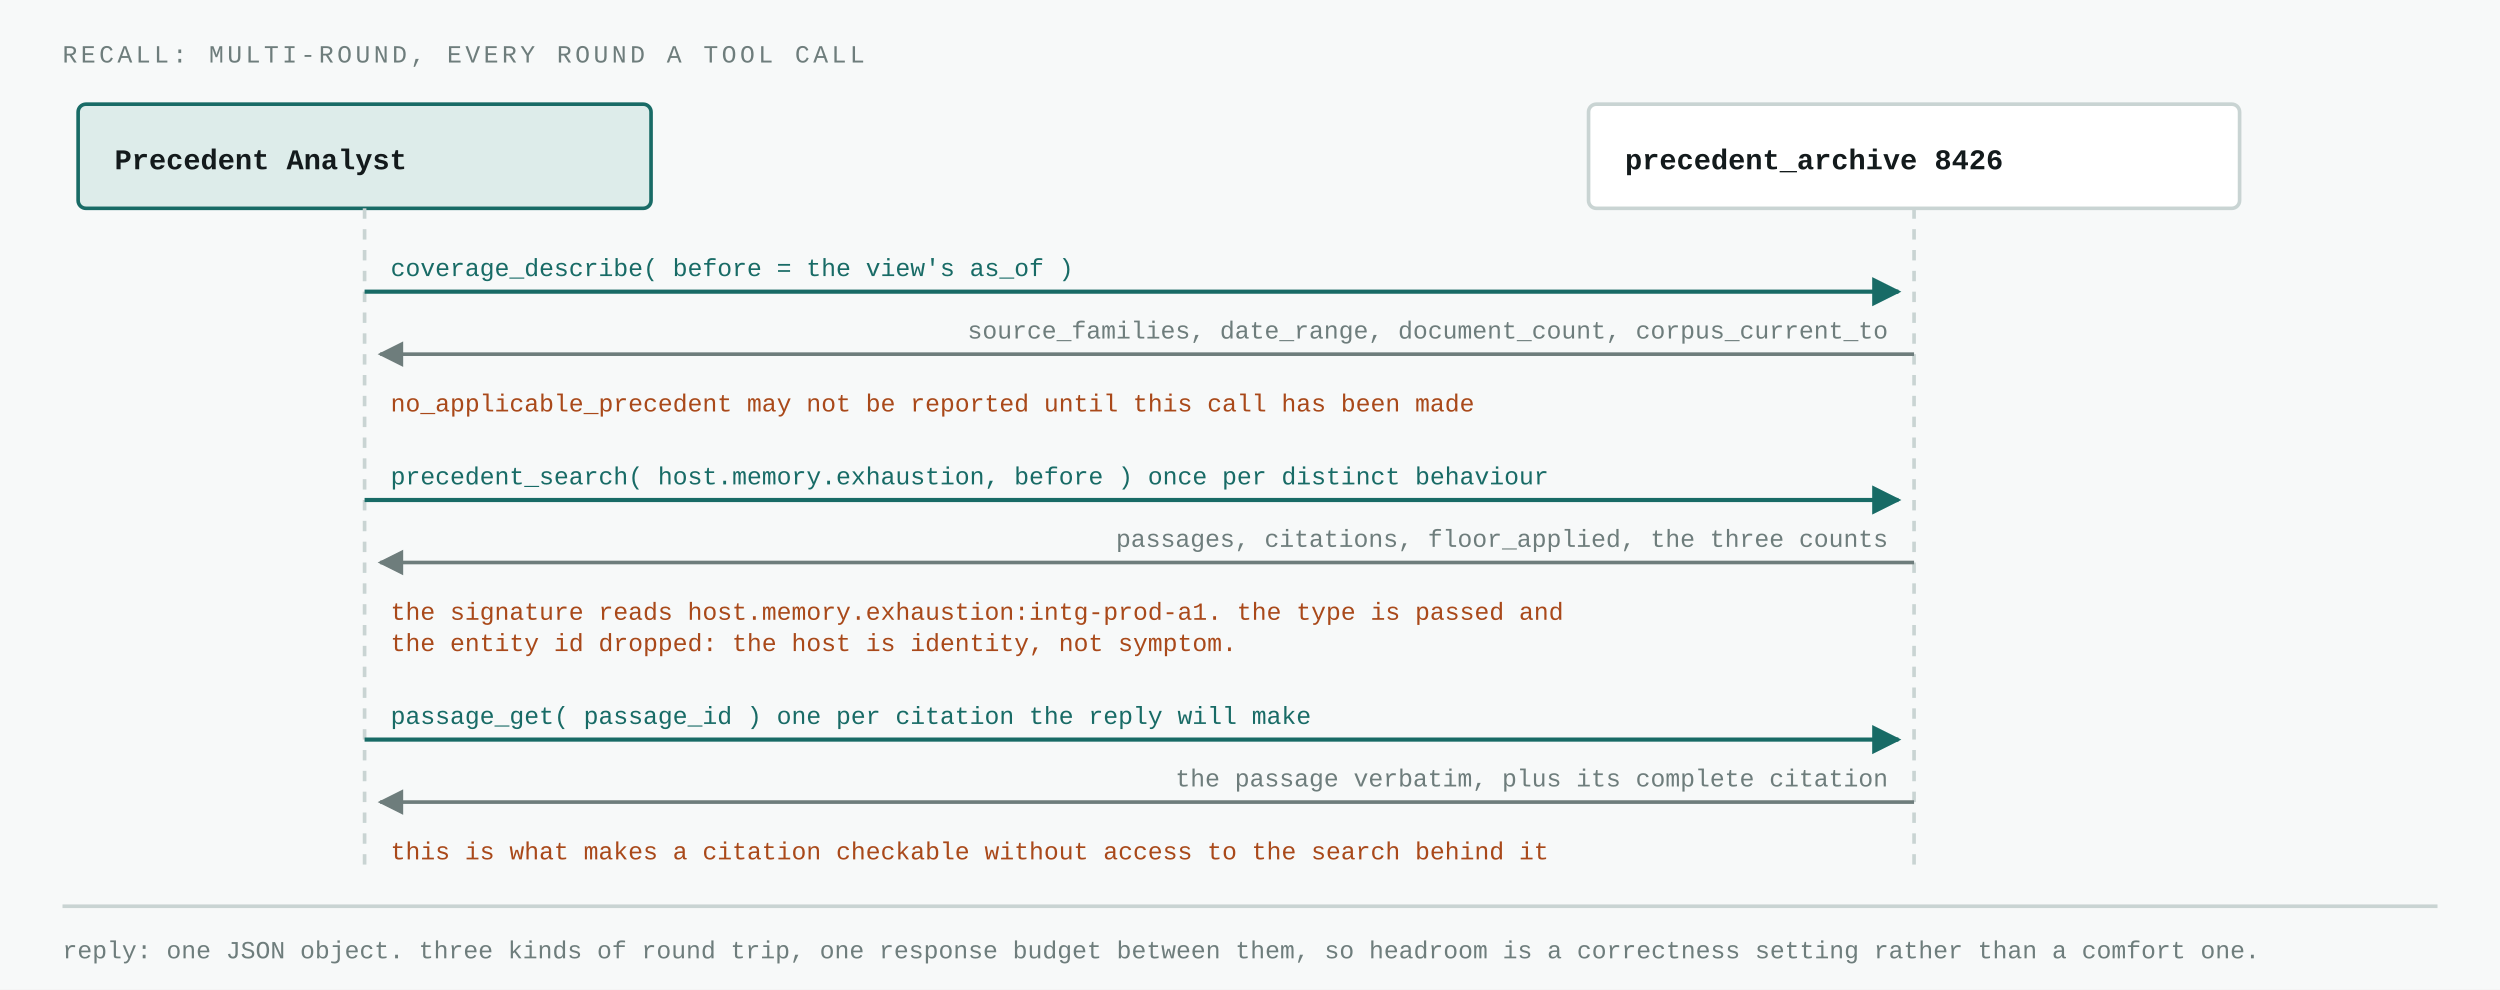
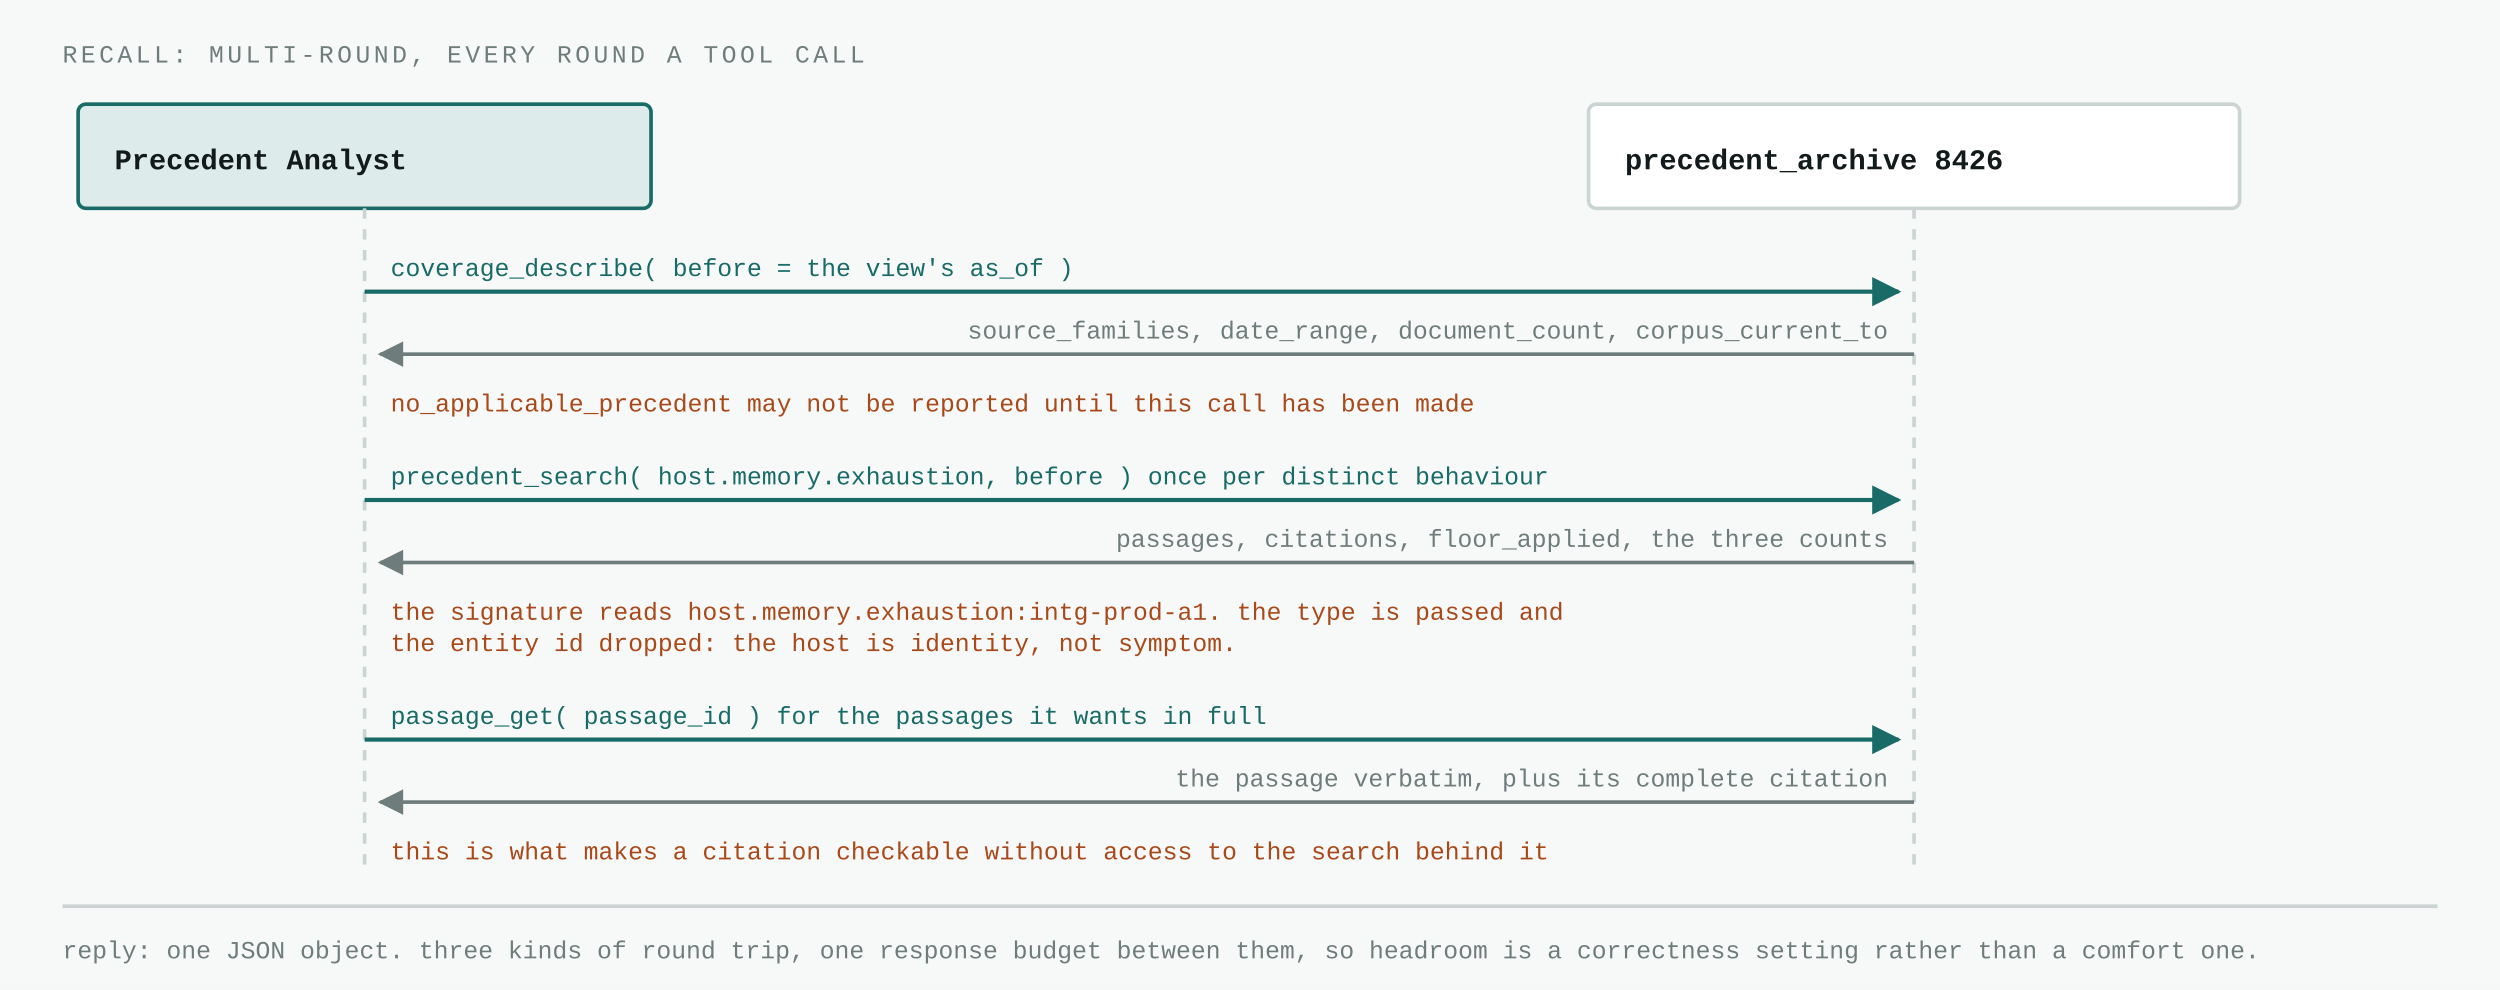
<svg xmlns="http://www.w3.org/2000/svg" viewBox="0 0 960 380" width="960" height="380" role="img" aria-label="The recall task as a sequence of tool calls between the Precedent Analyst and the precedent archive. First coverage describe bounded at the view's as_of, then one search per distinct behaviour using the signature type with the entity id dropped, then a passage get for the passages it wants in full, which is not one per citation because search already returns passage text, then a single JSON reply.">
  <style>
    text{font-family:ui-monospace,SFMono-Regular,Menlo,Consolas,"Liberation Mono",monospace;fill:#131A1C}
    .t{font-size:11px}
    .t-b{font-size:11px;font-weight:600}
    .t-s{font-size:9.5px;fill:#6E7D7C}
    .t-e{font-size:9.5px;letter-spacing:.14em;fill:#6E7D7C}
    .t-n{font-size:13px;font-weight:600}
    .t-a{fill:#186B66}
    .t-h{fill:#A9491A}
    .box{fill:#FFFFFF;stroke:#C9D4D3;stroke-width:1.4}
    .box-a{fill:#DDECEA;stroke:#186B66;stroke-width:1.4}
    .box-h{fill:#F6E4D9;stroke:#A9491A;stroke-width:1.4}
    .box-g{fill:none;stroke:#C9D4D3;stroke-width:1.4;stroke-dasharray:4 4}
    .band{fill:#E6ECEB}
    .panel{fill:none;stroke:#C9D4D3;stroke-width:1.4}
    .ln{stroke:#6E7D7C;stroke-width:1.4;fill:none}
    .ln-a{stroke:#186B66;stroke-width:1.6;fill:none}
    .ln-h{stroke:#A9491A;stroke-width:1.6;fill:none}
    .ln-r{stroke:#C9D4D3;stroke-width:1.4;fill:none}
    .dash{stroke-dasharray:4 4}
    .mk{fill:#6E7D7C}
    .mk-a{fill:#186B66}
    .mk-h{fill:#A9491A}
    .faint{opacity:.42}
  </style>
  <defs>
    <marker id="ar" viewBox="0 0 10 10" refX="9" refY="5" markerWidth="7" markerHeight="7" orient="auto-start-reverse">
      <path d="M0 0 L10 5 L0 10 z" class="mk" />
    </marker>
    <marker id="ar-a" viewBox="0 0 10 10" refX="9" refY="5" markerWidth="7" markerHeight="7" orient="auto-start-reverse">
      <path d="M0 0 L10 5 L0 10 z" class="mk-a" />
    </marker>
    <marker id="ar-h" viewBox="0 0 10 10" refX="9" refY="5" markerWidth="7" markerHeight="7" orient="auto-start-reverse">
      <path d="M0 0 L10 5 L0 10 z" class="mk-h" />
    </marker>
  </defs>
  <rect width="960" height="380" fill="#F7F9F9" />
  <text class="t-e" x="24" y="24">RECALL: MULTI-ROUND, EVERY ROUND A TOOL CALL</text>
  <rect class="box-a" x="30" y="40" width="220" height="40" rx="3" />
  <text class="t-b" x="44" y="65">Precedent Analyst</text>
  <rect class="box" x="610" y="40" width="250" height="40" rx="3" />
  <text class="t-b" x="624" y="65">precedent_archive  8426</text>
  <line class="ln-r dash" x1="140" y1="80" x2="140" y2="336" />
  <line class="ln-r dash" x1="735" y1="80" x2="735" y2="336" />
  <line class="ln-a" x1="140" y1="112" x2="729" y2="112" marker-end="url(#ar-a)" />
  <text class="t-s t-a" x="150" y="106">coverage_describe( before = the view's as_of )</text>
  <line class="ln" x1="735" y1="136" x2="146" y2="136" marker-end="url(#ar)" />
  <text class="t-s" x="725" y="130" text-anchor="end">source_families, date_range, document_count, corpus_current_to</text>
  <text class="t-s t-h" x="150" y="158">no_applicable_precedent may not be reported until this call has been made</text>
  <line class="ln-a" x1="140" y1="192" x2="729" y2="192" marker-end="url(#ar-a)" />
  <text class="t-s t-a" x="150" y="186">precedent_search( host.memory.exhaustion, before )   once per distinct behaviour</text>
  <line class="ln" x1="735" y1="216" x2="146" y2="216" marker-end="url(#ar)" />
  <text class="t-s" x="725" y="210" text-anchor="end">passages, citations, floor_applied, the three counts</text>
  <text class="t-s t-h" x="150" y="238">the signature reads host.memory.exhaustion:intg-prod-a1. the type is passed and</text>
  <text class="t-s t-h" x="150" y="250">the entity id dropped: the host is identity, not symptom.</text>
  <line class="ln-a" x1="140" y1="284" x2="729" y2="284" marker-end="url(#ar-a)" />
-   <text class="t-s t-a" x="150" y="278">passage_get( passage_id )   one per citation the reply will make</text>
+   <text class="t-s t-a" x="150" y="278">passage_get( passage_id )   for the passages it wants in full</text>
  <line class="ln" x1="735" y1="308" x2="146" y2="308" marker-end="url(#ar)" />
  <text class="t-s" x="725" y="302" text-anchor="end">the passage verbatim, plus its complete citation</text>
  <text class="t-s t-h" x="150" y="330">this is what makes a citation checkable without access to the search behind it</text>
  <line class="ln-r" x1="24" y1="348" x2="936" y2="348" />
  <text class="t-s" x="24" y="368">reply: one JSON object. three kinds of round trip, one response budget between them, so headroom is a correctness setting rather than a comfort one.</text>
</svg>
